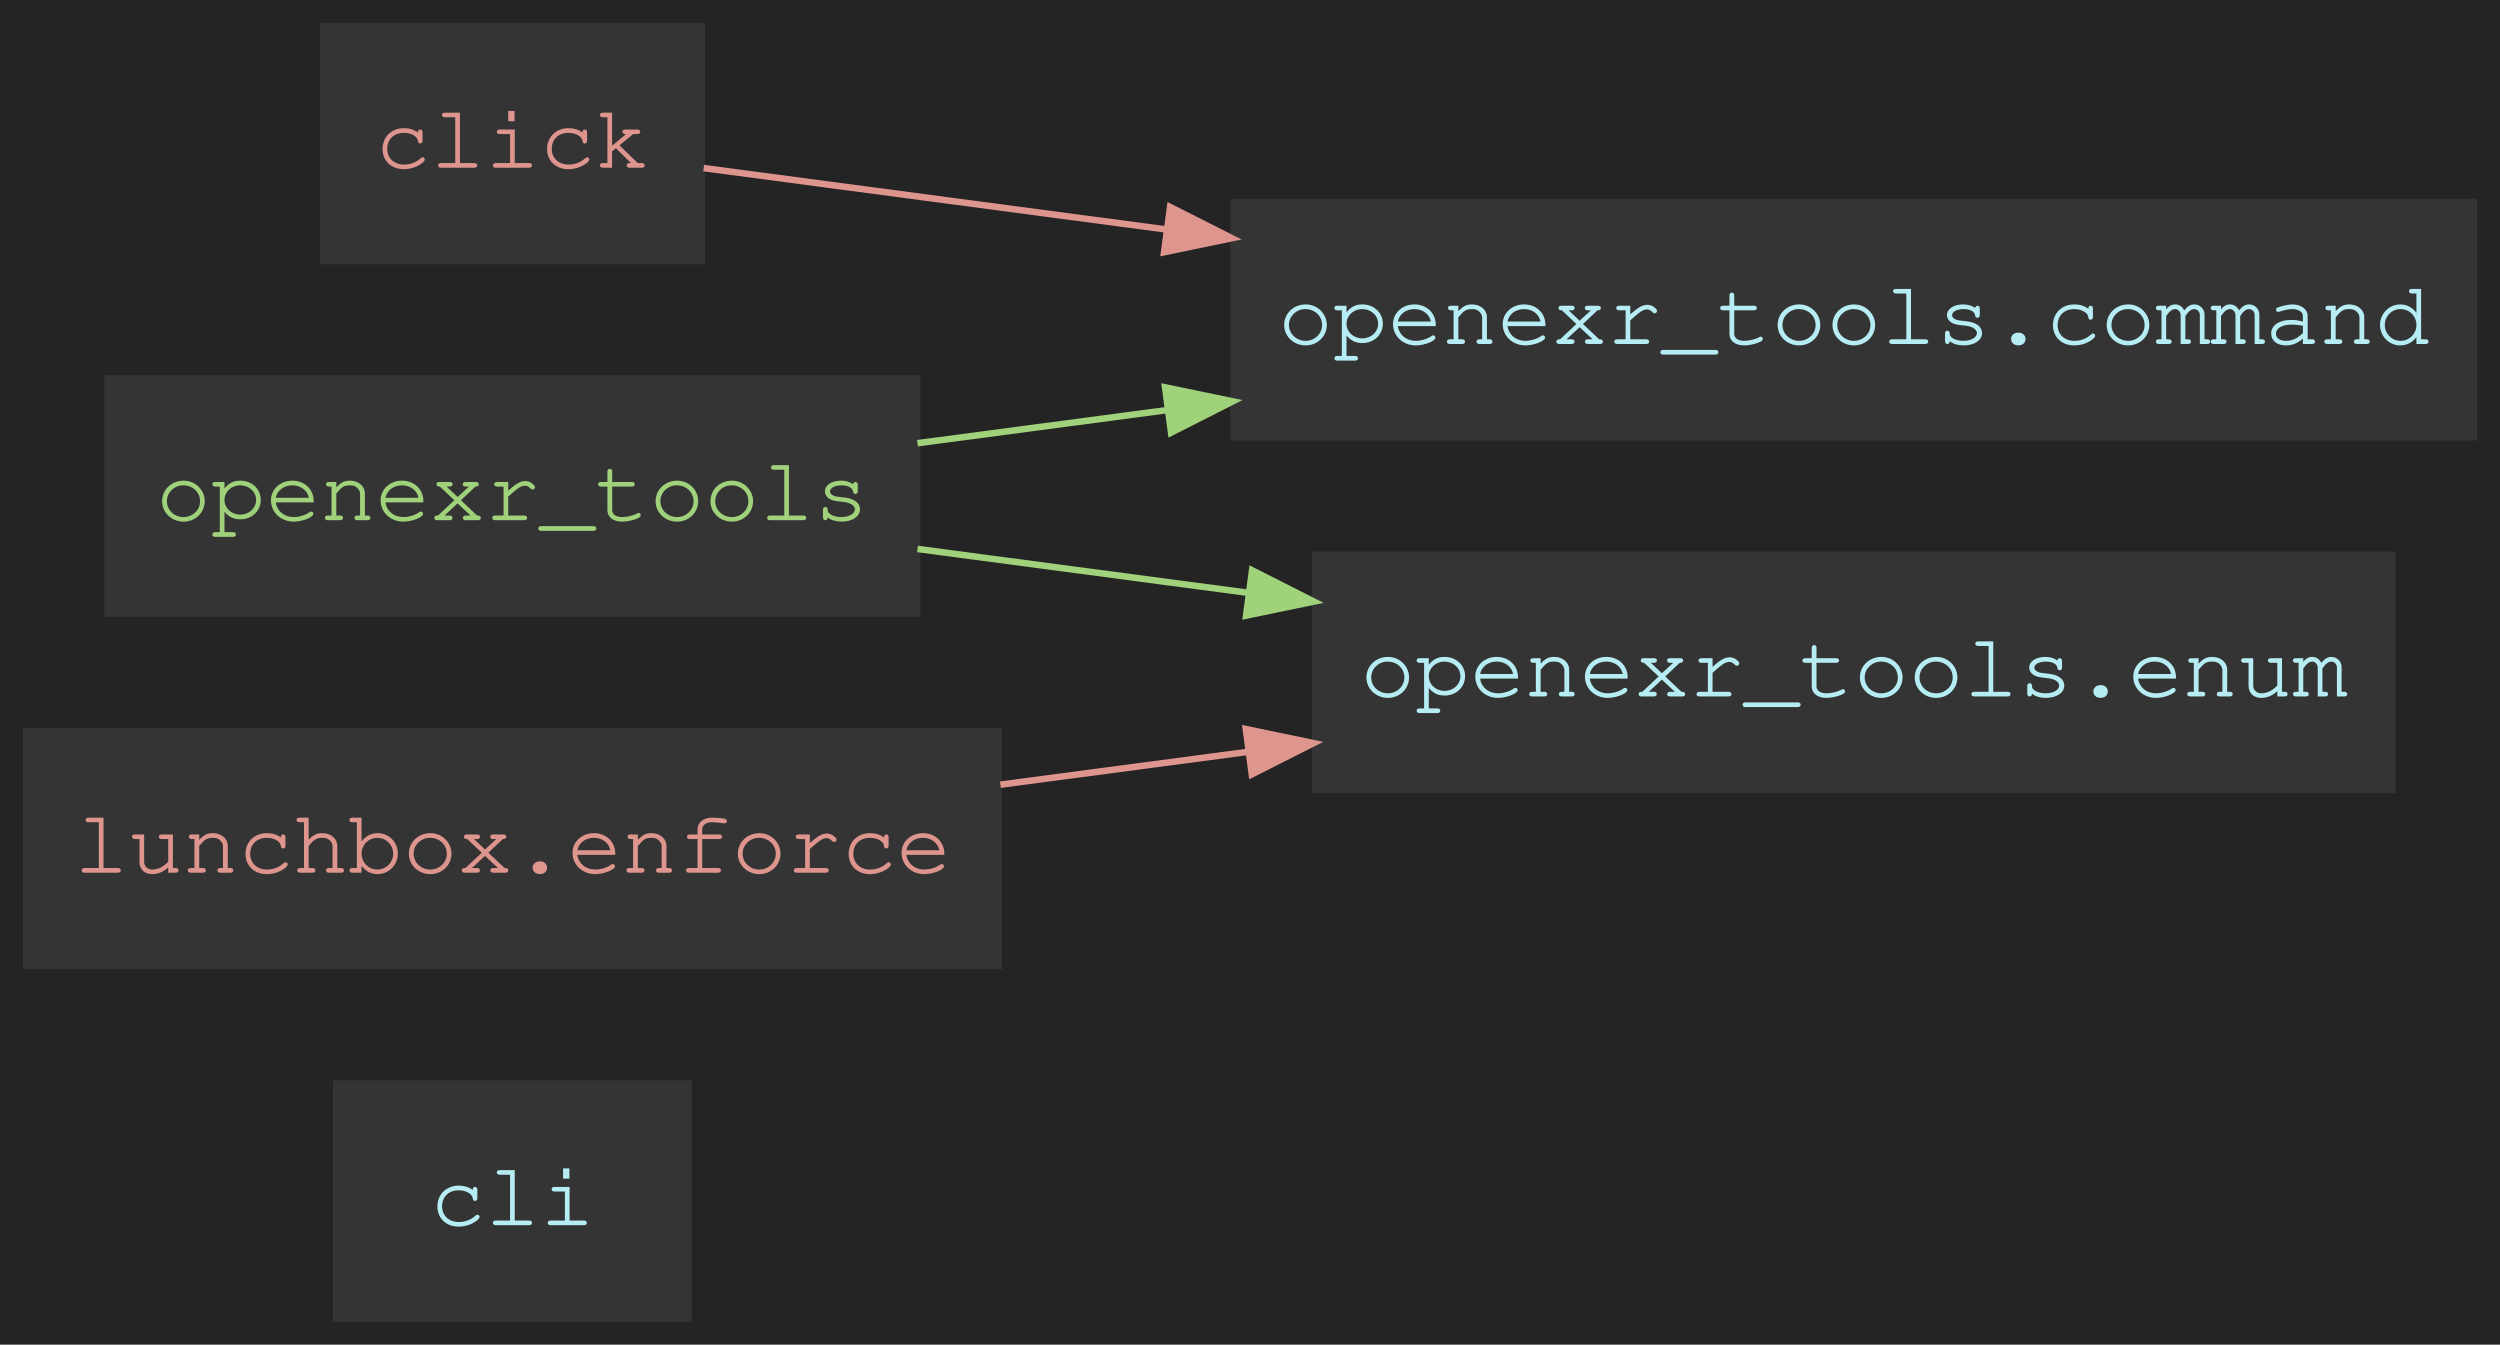
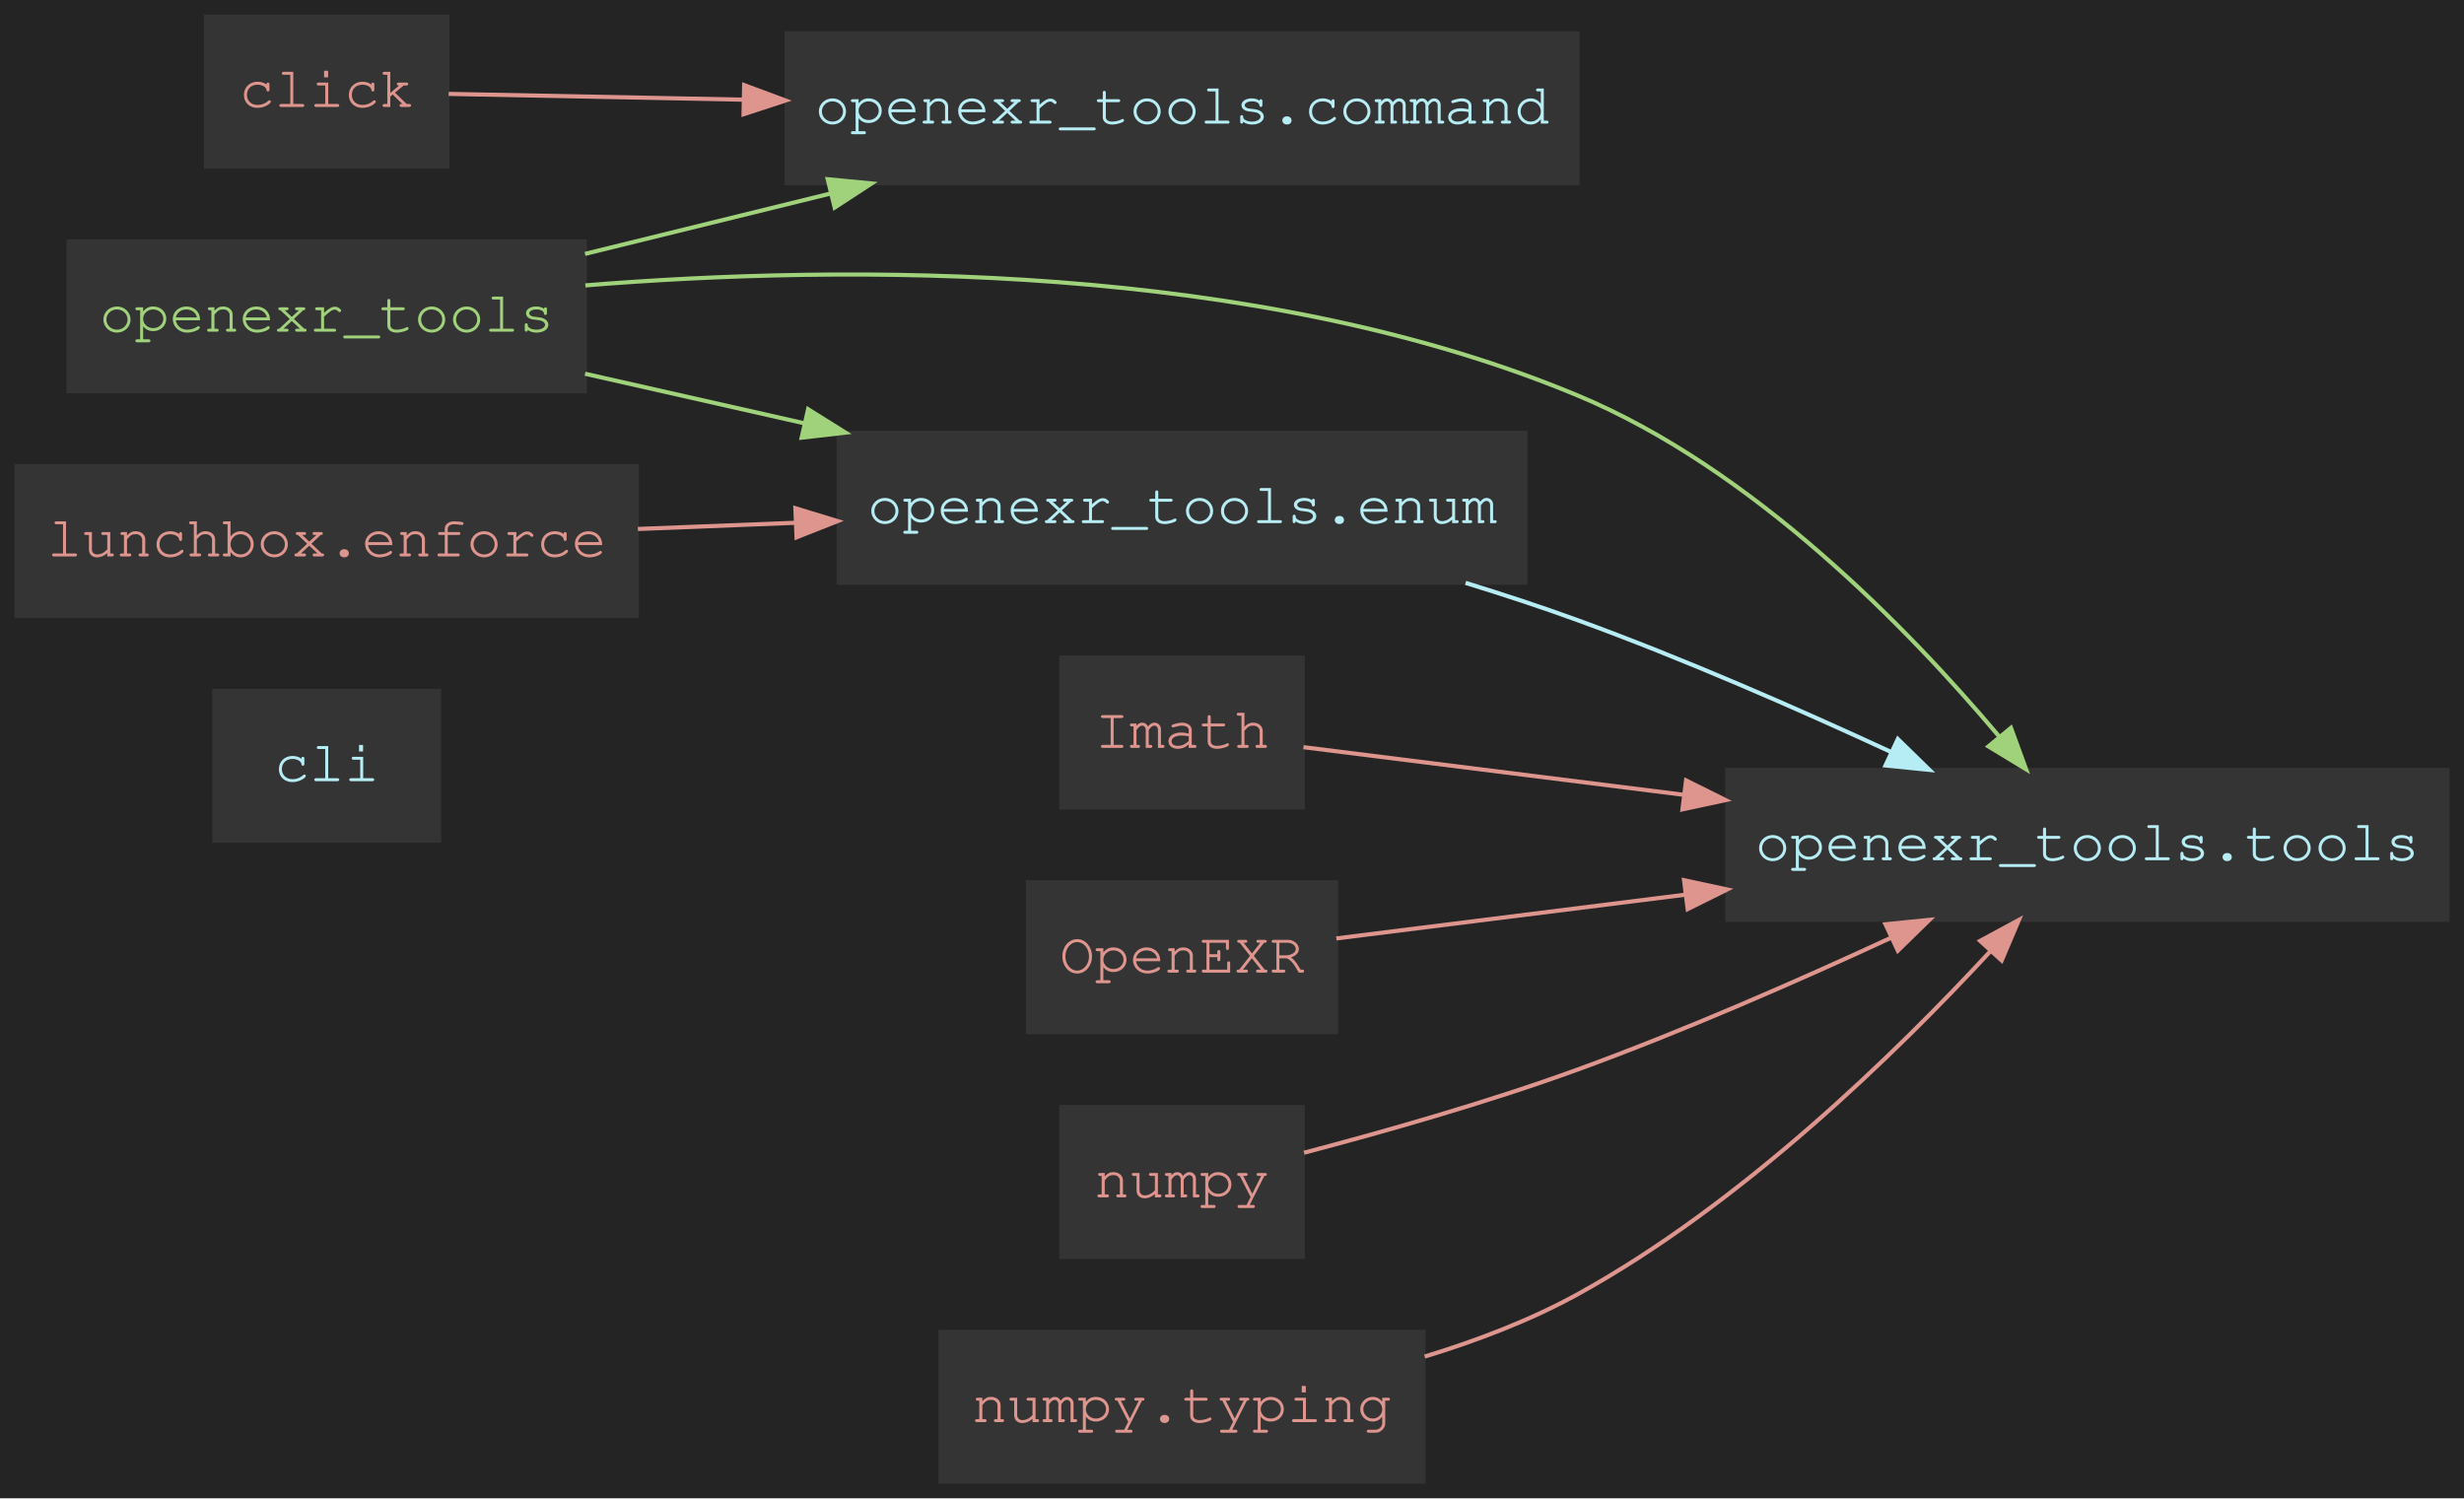
- <svg xmlns="http://www.w3.org/2000/svg" width="383pt" height="206pt" viewBox="0.00 0.00 383.00 206.00">
-   <g id="graph0" class="graph" transform="scale(1 1) rotate(0) translate(4 202)">
-     <polygon fill="#242424" stroke="transparent" points="-4,4 -4,-202 379,-202 379,4 -4,4" />
+ <svg xmlns="http://www.w3.org/2000/svg" width="592pt" height="360pt" viewBox="0.00 0.00 592.00 360.00">
+   <g id="graph0" class="graph" transform="scale(1 1) rotate(0) translate(4 356)">
+     <polygon fill="#242424" stroke="transparent" points="-4,4 -4,-356 588,-356 588,4 -4,4" />
    <g id="node1" class="node">
-       <polygon fill="#343434" stroke="#343434" points="101.5,-36 47.5,-36 47.5,0 101.5,0 101.5,-36" />
-       <text text-anchor="middle" x="74.5" y="-14.3" font-family="Courier,monospace" font-size="14.00" fill="#b6ecf3">cli</text>
+       <polygon fill="#343434" stroke="#343434" points="101.5,-190 47.5,-190 47.5,-154 101.5,-154 101.5,-190" />
+       <text text-anchor="middle" x="74.5" y="-168.3" font-family="Courier,monospace" font-size="14.00" fill="#b6ecf3">cli</text>
    </g>
    <g id="node2" class="node">
-       <polygon fill="#343434" stroke="#343434" points="375,-171 185,-171 185,-135 375,-135 375,-171" />
-       <text text-anchor="middle" x="280" y="-149.3" font-family="Courier,monospace" font-size="14.00" fill="#b6ecf3">openexr_tools.command</text>
+       <polygon fill="#343434" stroke="#343434" points="375,-348 185,-348 185,-312 375,-312 375,-348" />
+       <text text-anchor="middle" x="280" y="-326.3" font-family="Courier,monospace" font-size="14.00" fill="#b6ecf3">openexr_tools.command</text>
    </g>
    <g id="node3" class="node">
-       <polygon fill="#343434" stroke="#343434" points="362.5,-117 197.5,-117 197.5,-81 362.5,-81 362.5,-117" />
-       <text text-anchor="middle" x="280" y="-95.3" font-family="Courier,monospace" font-size="14.00" fill="#b6ecf3">openexr_tools.enum</text>
+       <polygon fill="#343434" stroke="#343434" points="362.5,-252 197.5,-252 197.5,-216 362.5,-216 362.5,-252" />
+       <text text-anchor="middle" x="280" y="-230.3" font-family="Courier,monospace" font-size="14.00" fill="#b6ecf3">openexr_tools.enum</text>
    </g>
    <g id="node4" class="node">
-       <polygon fill="#343434" stroke="#343434" points="103.5,-198 45.5,-198 45.5,-162 103.5,-162 103.5,-198" />
-       <text text-anchor="middle" x="74.5" y="-176.3" font-family="Courier,monospace" font-size="14.00" fill="#de958e">click</text>
+       <polygon fill="#343434" stroke="#343434" points="584,-171 411,-171 411,-135 584,-135 584,-171" />
+       <text text-anchor="middle" x="497.5" y="-149.3" font-family="Courier,monospace" font-size="14.00" fill="#b6ecf3">openexr_tools.tools</text>
    </g>
    <g id="edge1" class="edge">
-       <path fill="none" stroke="#de958e" d="M103.8,-176.25C122.58,-173.75 148.52,-170.31 174.69,-166.84" />
-       <polygon fill="#de958e" stroke="#de958e" points="175.26,-170.29 184.72,-165.51 174.34,-163.36 175.26,-170.29" />
+       <path fill="none" stroke="#b6ecf3" d="M348.12,-215.95C357.22,-213.15 366.38,-210.14 375,-207 400.34,-197.78 427.85,-185.73 450.28,-175.35" />
+       <polygon fill="#b6ecf3" stroke="#b6ecf3" points="451.98,-178.42 459.56,-171.02 449.01,-172.08 451.98,-178.42" />
    </g>
    <g id="node5" class="node">
-       <polygon fill="#343434" stroke="#343434" points="136.5,-144 12.5,-144 12.5,-108 136.5,-108 136.5,-144" />
-       <text text-anchor="middle" x="74.5" y="-122.3" font-family="Courier,monospace" font-size="14.00" fill="#a0d17b">openexr_tools</text>
+       <polygon fill="#343434" stroke="#343434" points="103.5,-352 45.5,-352 45.5,-316 103.5,-316 103.5,-352" />
+       <text text-anchor="middle" x="74.5" y="-330.3" font-family="Courier,monospace" font-size="14.00" fill="#de958e">click</text>
    </g>
    <g id="edge2" class="edge">
-       <path fill="none" stroke="#a0d17b" d="M136.56,-134.1C148.68,-135.71 161.74,-137.44 174.84,-139.18" />
-       <polygon fill="#a0d17b" stroke="#a0d17b" points="174.49,-142.66 184.86,-140.51 175.41,-135.72 174.49,-142.66" />
+       <path fill="none" stroke="#de958e" d="M103.8,-333.44C122.58,-333.07 148.52,-332.56 174.69,-332.05" />
+       <polygon fill="#de958e" stroke="#de958e" points="174.79,-335.55 184.72,-331.85 174.65,-328.55 174.79,-335.55" />
+     </g>
+     <g id="node6" class="node">
+       <polygon fill="#343434" stroke="#343434" points="136.5,-298 12.5,-298 12.5,-262 136.5,-262 136.5,-298" />
+       <text text-anchor="middle" x="74.5" y="-276.3" font-family="Courier,monospace" font-size="14.00" fill="#a0d17b">openexr_tools</text>
    </g>
    <g id="edge3" class="edge">
-       <path fill="none" stroke="#a0d17b" d="M136.56,-117.9C152.51,-115.78 170.06,-113.45 187.23,-111.18" />
-       <polygon fill="#a0d17b" stroke="#a0d17b" points="187.82,-114.63 197.28,-109.84 186.9,-107.69 187.82,-114.63" />
-     </g>
-     <g id="node6" class="node">
-       <polygon fill="#343434" stroke="#343434" points="149,-90 0,-90 0,-54 149,-54 149,-90" />
-       <text text-anchor="middle" x="74.5" y="-68.3" font-family="Courier,monospace" font-size="14.00" fill="#de958e">lunchbox.enforce</text>
+       <path fill="none" stroke="#a0d17b" d="M136.56,-295C155.09,-299.55 175.77,-304.64 195.51,-309.49" />
+       <polygon fill="#a0d17b" stroke="#a0d17b" points="194.87,-312.93 205.41,-311.92 196.54,-306.13 194.87,-312.93" />
    </g>
    <g id="edge4" class="edge">
-       <path fill="none" stroke="#de958e" d="M149.26,-81.79C161.55,-83.42 174.44,-85.13 187.12,-86.81" />
-       <polygon fill="#de958e" stroke="#de958e" points="186.86,-90.31 197.23,-88.15 187.78,-83.37 186.86,-90.31" />
+       <path fill="none" stroke="#a0d17b" d="M136.56,-266.2C153.15,-262.45 171.48,-258.31 189.3,-254.28" />
+       <polygon fill="#a0d17b" stroke="#a0d17b" points="190.16,-257.67 199.14,-252.05 188.61,-250.84 190.16,-257.67" />
+     </g>
+     <g id="edge5" class="edge">
+       <path fill="none" stroke="#a0d17b" d="M136.64,-287.43C199.08,-292.47 297.58,-293.28 375,-261 417.07,-243.46 454.42,-205.06 476.26,-179.11" />
+       <polygon fill="#a0d17b" stroke="#a0d17b" points="479.15,-181.11 482.79,-171.16 473.74,-176.66 479.15,-181.11" />
+     </g>
+     <g id="node7" class="node">
+       <polygon fill="#343434" stroke="#343434" points="309,-198 251,-198 251,-162 309,-162 309,-198" />
+       <text text-anchor="middle" x="280" y="-176.3" font-family="Courier,monospace" font-size="14.00" fill="#de958e">Imath</text>
+     </g>
+     <g id="edge6" class="edge">
+       <path fill="none" stroke="#de958e" d="M309.17,-176.47C332.54,-173.54 367.19,-169.2 400.35,-165.05" />
+       <polygon fill="#de958e" stroke="#de958e" points="401.1,-168.48 410.58,-163.76 400.23,-161.53 401.1,-168.48" />
+     </g>
+     <g id="node8" class="node">
+       <polygon fill="#343434" stroke="#343434" points="317,-144 243,-144 243,-108 317,-108 317,-144" />
+       <text text-anchor="middle" x="280" y="-122.3" font-family="Courier,monospace" font-size="14.00" fill="#de958e">OpenEXR</text>
+     </g>
+     <g id="edge7" class="edge">
+       <path fill="none" stroke="#de958e" d="M317.07,-130.52C340.11,-133.41 371.14,-137.29 400.93,-141.03" />
+       <polygon fill="#de958e" stroke="#de958e" points="400.61,-144.51 410.96,-142.28 401.48,-137.57 400.61,-144.51" />
+     </g>
+     <g id="node9" class="node">
+       <polygon fill="#343434" stroke="#343434" points="149,-244 0,-244 0,-208 149,-208 149,-244" />
+       <text text-anchor="middle" x="74.5" y="-222.3" font-family="Courier,monospace" font-size="14.00" fill="#de958e">lunchbox.enforce</text>
+     </g>
+     <g id="edge8" class="edge">
+       <path fill="none" stroke="#de958e" d="M149.26,-228.9C161.55,-229.38 174.44,-229.89 187.12,-230.39" />
+       <polygon fill="#de958e" stroke="#de958e" points="187.1,-233.89 197.23,-230.79 187.38,-226.9 187.1,-233.89" />
+     </g>
+     <g id="node10" class="node">
+       <polygon fill="#343434" stroke="#343434" points="309,-90 251,-90 251,-54 309,-54 309,-90" />
+       <text text-anchor="middle" x="280" y="-68.3" font-family="Courier,monospace" font-size="14.00" fill="#de958e">numpy</text>
+     </g>
+     <g id="edge9" class="edge">
+       <path fill="none" stroke="#de958e" d="M309.3,-79.03C328.13,-83.98 353.3,-91.1 375,-99 400.34,-108.22 427.85,-120.27 450.28,-130.65" />
+       <polygon fill="#de958e" stroke="#de958e" points="449.01,-133.92 459.56,-134.98 451.98,-127.58 449.01,-133.92" />
+     </g>
+     <g id="node11" class="node">
+       <polygon fill="#343434" stroke="#343434" points="338,-36 222,-36 222,0 338,0 338,-36" />
+       <text text-anchor="middle" x="280" y="-14.3" font-family="Courier,monospace" font-size="14.00" fill="#de958e">numpy.typing</text>
+     </g>
+     <g id="edge10" class="edge">
+       <path fill="none" stroke="#de958e" d="M338.3,-30.05C350.82,-33.87 363.7,-38.78 375,-45 414.27,-66.61 451.57,-102.97 474.24,-127.47" />
+       <polygon fill="#de958e" stroke="#de958e" points="471.75,-129.93 481.07,-134.97 476.92,-125.22 471.75,-129.93" />
    </g>
  </g>
</svg>
